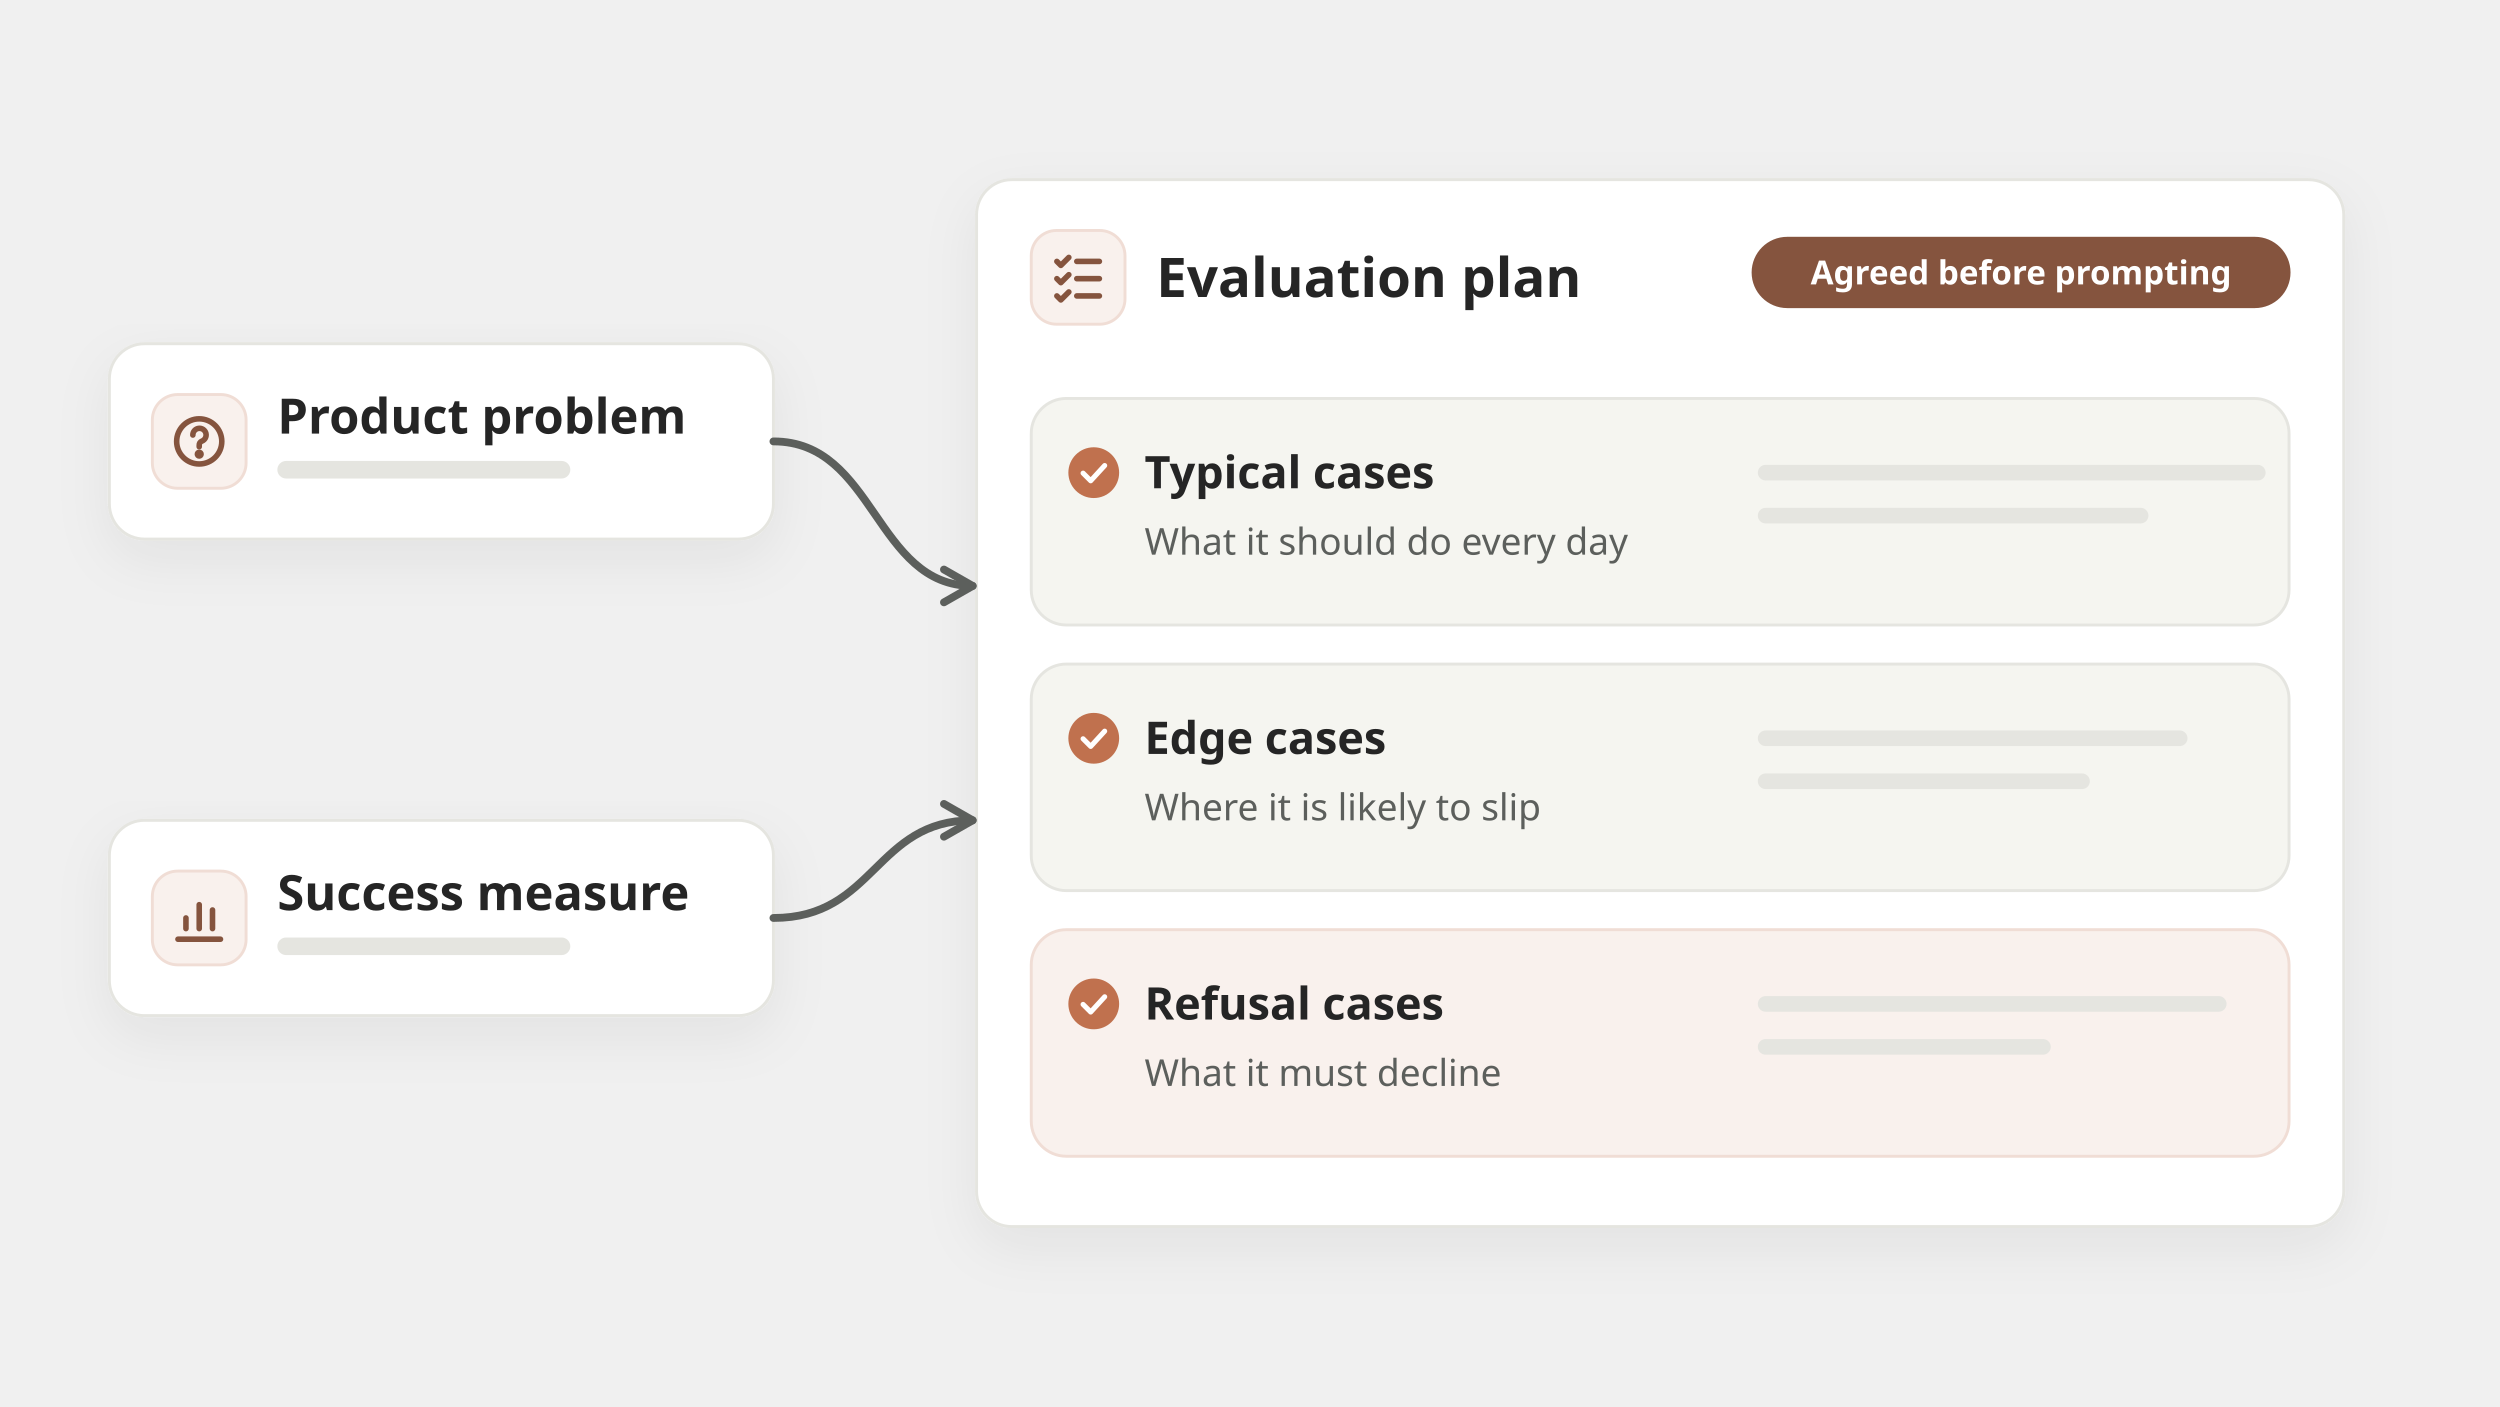
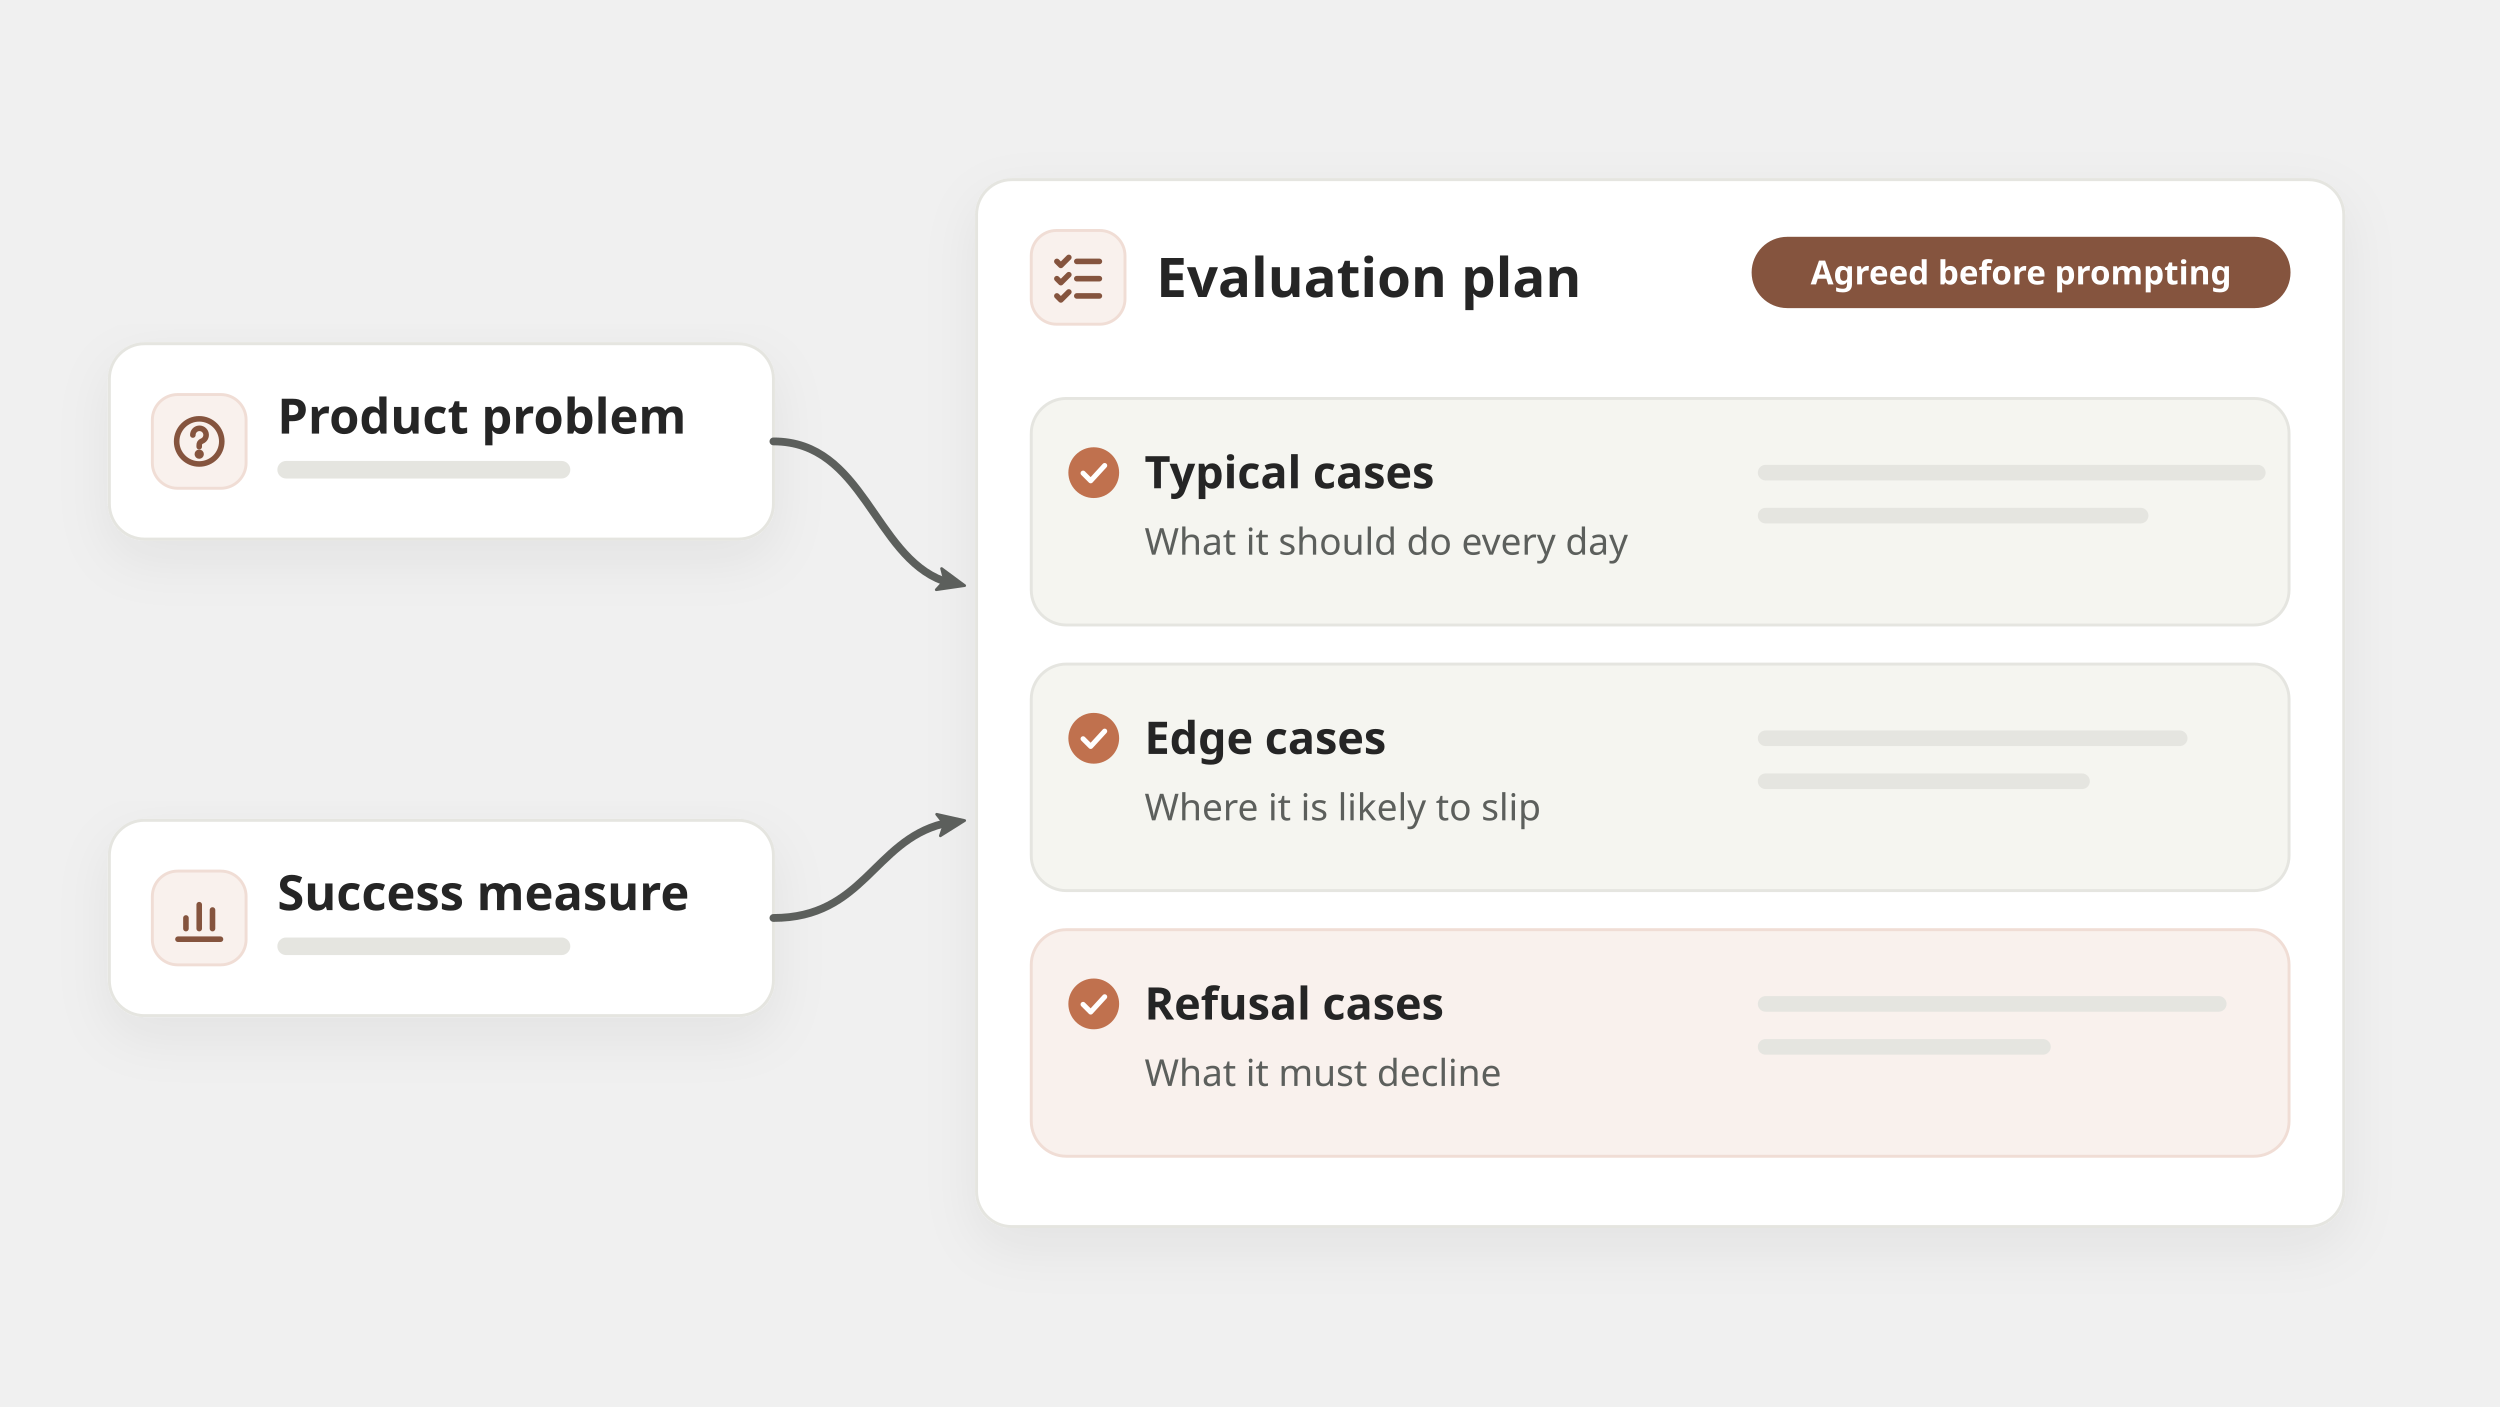
<svg xmlns="http://www.w3.org/2000/svg" viewBox="0 0 1280 720" width="1280" height="720">
  <defs>
    <filter id="sh" x="-20%" y="-20%" width="140%" height="160%">
      <feDropShadow dx="0" dy="1" stdDeviation="1" flood-color="#252525" flood-opacity="0.05" />
      <feDropShadow dx="0" dy="10" stdDeviation="14" flood-color="#252525" flood-opacity="0.06" />
    </filter>
    <marker id="hn" viewBox="0 0 10 10" refX="8" refY="5" markerWidth="7" markerHeight="7" markerUnits="userSpaceOnUse" orient="auto" overflow="visible">
      <path d="M1 1L8 5 1 9" fill="none" stroke="#5c5f5c" stroke-width="1.9" stroke-linecap="round" stroke-linejoin="round" transform="scale(3) translate(-5.333 -3.333)" />
    </marker>
    <marker id="ha" viewBox="0 0 10 10" refX="8" refY="5" markerWidth="7" markerHeight="7" markerUnits="userSpaceOnUse" orient="auto" overflow="visible">
      <path d="M1 1L8 5 1 9" fill="none" stroke="#c0714e" stroke-width="1.9" stroke-linecap="round" stroke-linejoin="round" transform="scale(3) translate(-5.333 -3.333)" />
    </marker>
  </defs>
  <rect x="56" y="176" width="340" height="100" rx="18" fill="#ffffff" stroke="#e5e5e0" stroke-width="1.5" filter="url(#sh)" />
  <rect x="78" y="202" width="48" height="48" rx="12.96" fill="#f9f1ed" stroke="#f0ddd5" stroke-width="1.5" />
  <g transform="translate(85.68 209.68) scale(1.36)" fill="none" stroke="#85543e" stroke-width="2.1" stroke-linecap="round" stroke-linejoin="round" color="#85543e">
    <circle cx="12" cy="12" r="8.5" />
    <path d="M9.6 9.6a2.5 2.5 0 1 1 3.4 2.3c-.7.3-1 .8-1 1.5v.6" />
    <circle cx="12" cy="16.8" r=".7" fill="currentColor" />
  </g>
  <text x="142" y="222" font-family="Montserrat, system-ui, sans-serif" font-size="25" font-weight="600" fill="#252525" text-anchor="start">Product problem</text>
  <rect x="142" y="236" width="150" height="9" rx="4.5" fill="#e5e5e0" />
  <rect x="56" y="420" width="340" height="100" rx="18" fill="#ffffff" stroke="#e5e5e0" stroke-width="1.5" filter="url(#sh)" />
  <rect x="78" y="446" width="48" height="48" rx="12.96" fill="#f9f1ed" stroke="#f0ddd5" stroke-width="1.5" />
  <g transform="translate(85.68 453.68) scale(1.36)" fill="none" stroke="#85543e" stroke-width="2.1" stroke-linecap="round" stroke-linejoin="round" color="#85543e">
    <path d="M4 20h16M7 16v-4M12 16V7M17 16V9" />
  </g>
  <text x="142" y="466" font-family="Montserrat, system-ui, sans-serif" font-size="25" font-weight="600" fill="#252525" text-anchor="start">Success measure</text>
  <rect x="142" y="480" width="150" height="9" rx="4.5" fill="#e5e5e0" />
  <rect x="500" y="92" width="700" height="536" rx="18" fill="#ffffff" stroke="#e5e5e0" stroke-width="1.5" filter="url(#sh)" />
  <rect x="528" y="118" width="48" height="48" rx="12.96" fill="#f9f1ed" stroke="#f0ddd5" stroke-width="1.5" />
  <g transform="translate(535.68 125.68) scale(1.36)" fill="none" stroke="#85543e" stroke-width="2.1" stroke-linecap="round" stroke-linejoin="round" color="#85543e">
    <path d="M4 6l1.5 1.5 3-3M4 12.5l1.5 1.5 3-3M4 19l1.5 1.5 3-3M11.5 6H20M11.5 12.5H20M11.5 19H20" />
  </g>
  <text x="592" y="152.08" font-family="Montserrat, system-ui, sans-serif" font-size="28" font-weight="600" fill="#252525" text-anchor="start">Evaluation plan</text>
  <rect x="897.58" y="122" width="274.42" height="35" rx="17.5" fill="#85543e" stroke="#85543e" stroke-width="1.5" />
  <text x="1034.79" y="145.62" font-family="Montserrat, system-ui, sans-serif" font-size="17" font-weight="600" fill="#ffffff" text-anchor="middle">Agreed before prompting</text>
  <rect x="528" y="204" width="644" height="116" rx="18" fill="#f5f5f0" stroke="#e5e5e0" stroke-width="1.5" />
  <circle cx="560" cy="242" r="13" fill="#c0714e" />
  <path d="M554.54 242.26l3.9 3.9 7.15-7.8" fill="none" stroke="#ffffff" stroke-width="2.6" stroke-linecap="round" stroke-linejoin="round" />
  <text x="586" y="250" font-family="Montserrat, system-ui, sans-serif" font-size="23" font-weight="600" fill="#252525" text-anchor="start">Typical cases</text>
  <text x="586" y="284" font-family="Montserrat, system-ui, sans-serif" font-size="19" font-weight="500" fill="#5c5f5c" text-anchor="start">What it should do every day</text>
  <rect x="900" y="238" width="260" height="8" rx="4" fill="#e5e5e0" />
  <rect x="900" y="260" width="200" height="8" rx="4" fill="#e5e5e0" />
  <rect x="528" y="340" width="644" height="116" rx="18" fill="#f5f5f0" stroke="#e5e5e0" stroke-width="1.5" />
  <circle cx="560" cy="378" r="13" fill="#c0714e" />
  <path d="M554.54 378.26l3.9 3.9 7.15-7.8" fill="none" stroke="#ffffff" stroke-width="2.6" stroke-linecap="round" stroke-linejoin="round" />
  <text x="586" y="386" font-family="Montserrat, system-ui, sans-serif" font-size="23" font-weight="600" fill="#252525" text-anchor="start">Edge cases</text>
  <text x="586" y="420" font-family="Montserrat, system-ui, sans-serif" font-size="19" font-weight="500" fill="#5c5f5c" text-anchor="start">Where it is likely to slip</text>
  <rect x="900" y="374" width="220" height="8" rx="4" fill="#e5e5e0" />
  <rect x="900" y="396" width="170" height="8" rx="4" fill="#e5e5e0" />
  <rect x="528" y="476" width="644" height="116" rx="18" fill="#f9f1ed" stroke="#f0ddd5" stroke-width="1.5" />
  <circle cx="560" cy="514" r="13" fill="#c0714e" />
  <path d="M554.54 514.26l3.9 3.9 7.15-7.8" fill="none" stroke="#ffffff" stroke-width="2.6" stroke-linecap="round" stroke-linejoin="round" />
  <text x="586" y="522" font-family="Montserrat, system-ui, sans-serif" font-size="23" font-weight="600" fill="#252525" text-anchor="start">Refusal cases</text>
  <text x="586" y="556" font-family="Montserrat, system-ui, sans-serif" font-size="19" font-weight="500" fill="#5c5f5c" text-anchor="start">What it must decline</text>
  <rect x="900" y="510" width="240" height="8" rx="4" fill="#e5e5e0" />
  <rect x="900" y="532" width="150" height="8" rx="4" fill="#e5e5e0" />
-   <path d="M396 226C448 226 448 300 498 300" fill="none" stroke="#5c5f5c" stroke-width="4" stroke-linecap="round" stroke-linejoin="round" marker-end="url(#hn)" />
-   <path d="M396 470C448 470 448 420 498 420" fill="none" stroke="#5c5f5c" stroke-width="4" stroke-linecap="round" stroke-linejoin="round" marker-end="url(#hn)" />
+   <path d="M396 226C442.18 226 447.35 284.35 482.94 297.42" fill="none" stroke="#5c5f5c" stroke-width="4" stroke-linecap="round" stroke-linejoin="round" />
+   <path d="M493.92 299.83L479.36 301.94L483.63 297.24L482.09 291.08Z" fill="#5c5f5c" stroke="#5c5f5c" stroke-width="1.4" stroke-linejoin="round" />
+   <path d="M396 470C442.07 470 447.32 430.75 482.7 421.8" fill="none" stroke="#5c5f5c" stroke-width="4" stroke-linecap="round" stroke-linejoin="round" />
+   <path d="M493.92 420.12L481.46 427.94L483.46 421.92L479.56 416.91Z" fill="#5c5f5c" stroke="#5c5f5c" stroke-width="1.4" stroke-linejoin="round" />
</svg>
